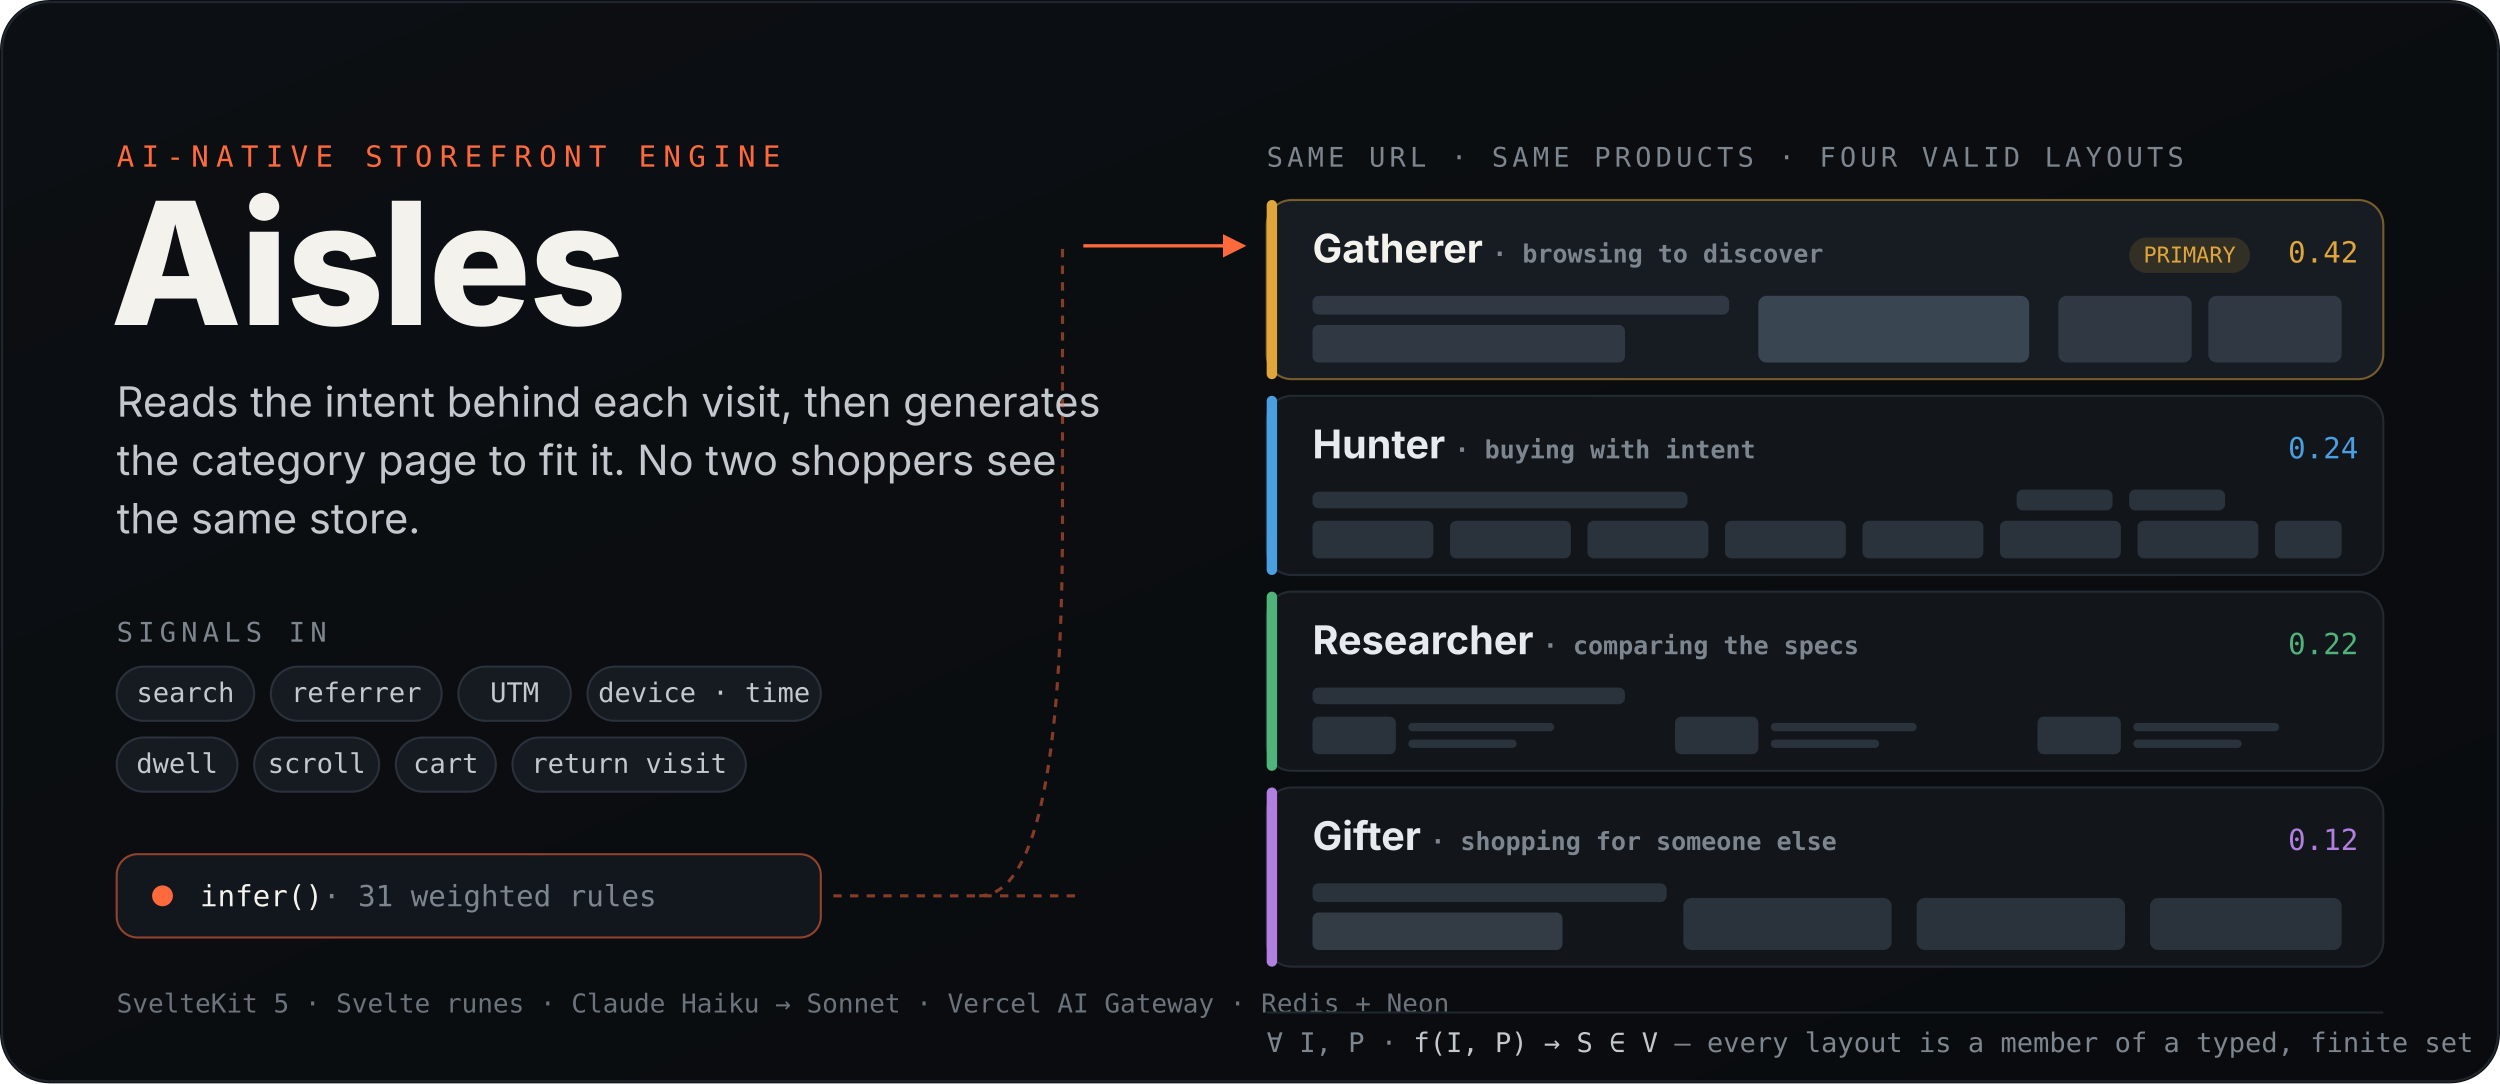
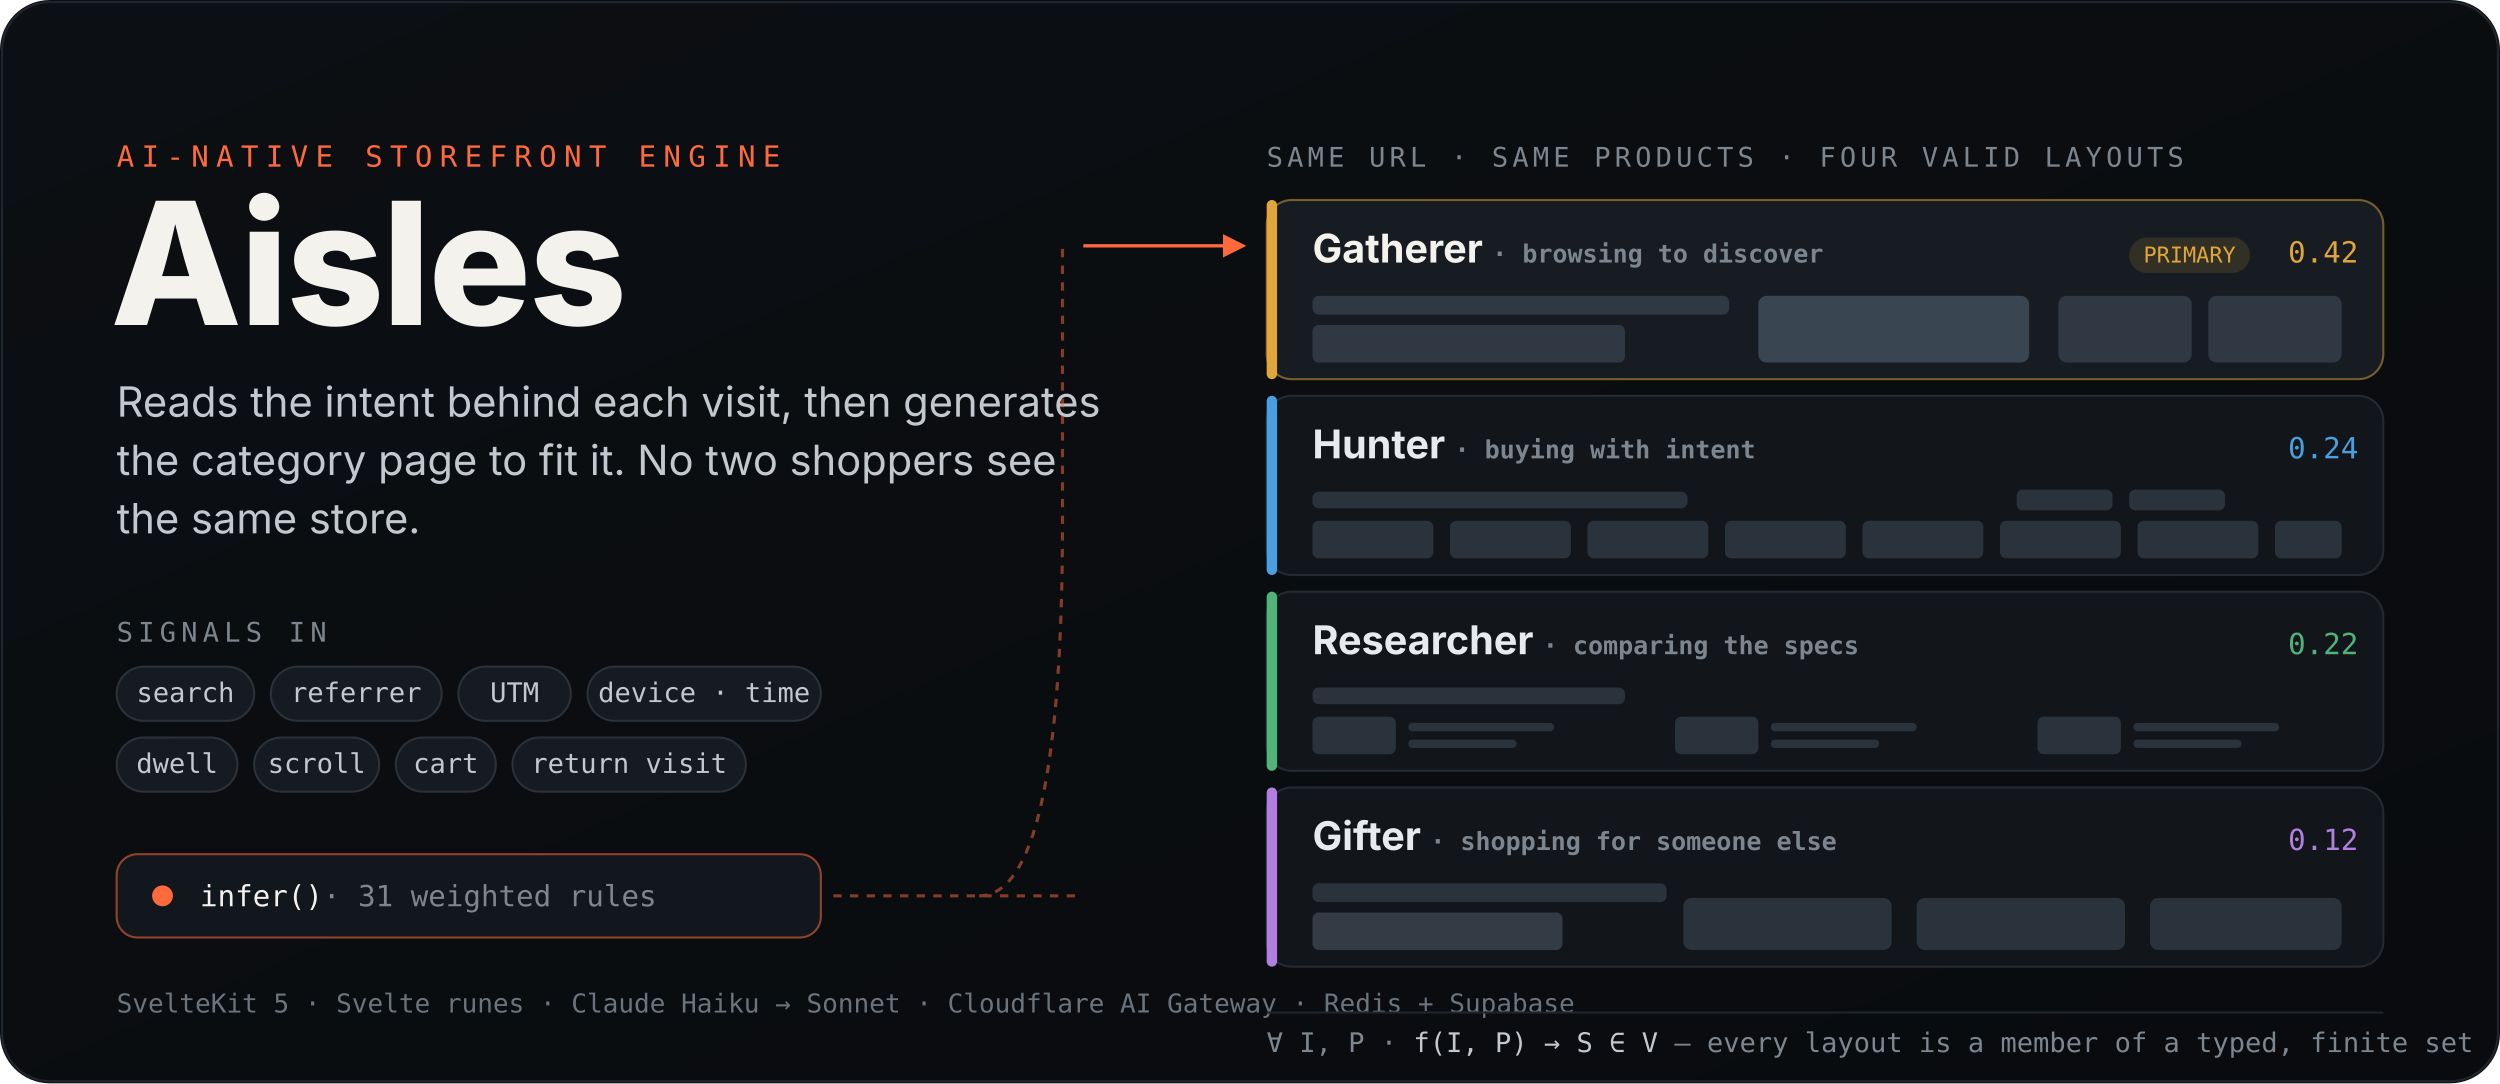
<svg xmlns="http://www.w3.org/2000/svg" width="1200" height="520" viewBox="0 0 1200 520" role="img" aria-labelledby="title desc" font-family="-apple-system, BlinkMacSystemFont, 'Segoe UI', sans-serif">
  <defs>
    <linearGradient id="bg" x1="0" y1="0" x2="1" y2="1">
      <stop offset="0" stop-color="#0c0f13" />
      <stop offset="1" stop-color="#090b0e" />
    </linearGradient>
    <marker id="arrow" viewBox="0 0 10 10" refX="8" refY="5" markerWidth="7" markerHeight="7" orient="auto-start-reverse">
      <path d="M0 0 L10 5 L0 10 z" fill="#ff6a3d" />
    </marker>
  </defs>
  <rect width="1200" height="520" rx="24" fill="url(#bg)" />
  <rect x="1" y="1" width="1198" height="518" rx="23" fill="none" stroke="#20262e" stroke-width="1" />
  <g transform="translate(56 0)">
    <text x="0" y="80" font-family="ui-monospace, SFMono-Regular, Menlo, monospace" font-size="14" letter-spacing="3.5" fill="#ff6a3d">AI-NATIVE STOREFRONT ENGINE</text>
    <text x="-3" y="156" font-size="82" font-weight="800" fill="#f4f2ec" letter-spacing="-1">Aisles</text>
    <text x="0" y="200" font-size="20" fill="#c3c8ce">Reads the intent behind each visit, then generates</text>
    <text x="0" y="228" font-size="20" fill="#c3c8ce">the category page to fit it. No two shoppers see</text>
    <text x="0" y="256" font-size="20" fill="#c3c8ce">the same store.</text>
    <text x="0" y="308" font-family="ui-monospace, SFMono-Regular, Menlo, monospace" font-size="13" letter-spacing="2.5" fill="#7d858e">SIGNALS IN</text>
    <g font-family="ui-monospace, SFMono-Regular, Menlo, monospace" font-size="13" fill="#c3c8ce">
      <g transform="translate(0 320)">
        <rect x="0" y="0" width="66" height="26" rx="13" fill="#161b21" stroke="#2a313a" />
        <text x="33" y="17" text-anchor="middle">search</text>
        <rect x="74" y="0" width="82" height="26" rx="13" fill="#161b21" stroke="#2a313a" />
        <text x="115" y="17" text-anchor="middle">referrer</text>
        <rect x="164" y="0" width="54" height="26" rx="13" fill="#161b21" stroke="#2a313a" />
        <text x="191" y="17" text-anchor="middle">UTM</text>
        <rect x="226" y="0" width="112" height="26" rx="13" fill="#161b21" stroke="#2a313a" />
        <text x="282" y="17" text-anchor="middle">device · time</text>
      </g>
      <g transform="translate(0 354)">
        <rect x="0" y="0" width="58" height="26" rx="13" fill="#161b21" stroke="#2a313a" />
        <text x="29" y="17" text-anchor="middle">dwell</text>
        <rect x="66" y="0" width="60" height="26" rx="13" fill="#161b21" stroke="#2a313a" />
        <text x="96" y="17" text-anchor="middle">scroll</text>
        <rect x="134" y="0" width="48" height="26" rx="13" fill="#161b21" stroke="#2a313a" />
        <text x="158" y="17" text-anchor="middle">cart</text>
        <rect x="190" y="0" width="112" height="26" rx="13" fill="#161b21" stroke="#2a313a" />
        <text x="246" y="17" text-anchor="middle">return visit</text>
      </g>
    </g>
    <g transform="translate(0 410)">
      <rect x="0" y="0" width="338" height="40" rx="10" fill="#12171d" stroke="#ff6a3d" stroke-opacity="0.55" />
      <circle cx="22" cy="20" r="5" fill="#ff6a3d" />
      <text x="40" y="25" font-family="ui-monospace, SFMono-Regular, Menlo, monospace" font-size="14" fill="#f4f2ec">infer()<tspan fill="#7d858e">  ·  31 weighted rules</tspan>
      </text>
    </g>
-     <text x="0" y="486" font-family="ui-monospace, SFMono-Regular, Menlo, monospace" font-size="12.5" fill="#6b737c">SvelteKit 5 · Svelte runes   ·   Claude Haiku → Sonnet   ·   Vercel AI Gateway   ·   Redis + Neon</text>
+     <text x="0" y="486" font-family="ui-monospace, SFMono-Regular, Menlo, monospace" font-size="12.5" fill="#6b737c">SvelteKit 5 · Svelte runes   ·   Claude Haiku → Sonnet   ·   Cloudflare AI Gateway   ·   Redis + Supabase</text>
  </g>
  <path d="M400 430 H 520 M470 430 q 40 0 40 -180 V 118" fill="none" stroke="#ff6a3d" stroke-opacity="0.5" stroke-width="1.5" stroke-dasharray="4 4" />
  <path d="M520 118 H 596" fill="none" stroke="#ff6a3d" stroke-width="1.6" marker-end="url(#arrow)" />
  <g transform="translate(608 0)">
    <text x="0" y="80" font-family="ui-monospace, SFMono-Regular, Menlo, monospace" font-size="13" letter-spacing="2" fill="#7d858e">SAME URL · SAME PRODUCTS · FOUR VALID LAYOUTS</text>
    <g transform="translate(0 96)">
      <rect x="0" y="0" width="536" height="86" rx="12" fill="#161c22" stroke="#e0a63c" stroke-opacity="0.5" />
      <rect x="0" y="0" width="5" height="86" rx="2.5" fill="#e0a63c" />
      <text x="22" y="30" font-size="19" font-weight="700" fill="#f4f2ec">Gatherer <tspan font-size="12" font-family="ui-monospace, monospace" fill="#7d858e">· browsing to discover</tspan>
      </text>
      <text x="524" y="30" text-anchor="end" font-family="ui-monospace, monospace" font-size="14" fill="#e0a63c">0.42</text>
      <rect x="414" y="18" width="58" height="17" rx="8.5" fill="#e0a63c" fill-opacity="0.14" />
      <text x="443" y="30" text-anchor="middle" font-family="ui-monospace, monospace" font-size="10.5" fill="#e0a63c">PRIMARY</text>
      <g fill="#2f3843">
        <rect x="22" y="46" width="200" height="9" rx="3" />
        <rect x="22" y="60" width="150" height="18" rx="3" />
        <rect x="236" y="46" width="130" height="32" rx="4" fill="#3a4552" />
        <rect x="380" y="46" width="64" height="32" rx="4" />
        <rect x="452" y="46" width="64" height="32" rx="4" />
      </g>
    </g>
    <g transform="translate(0 190)">
      <rect x="0" y="0" width="536" height="86" rx="12" fill="#12161b" stroke="#232a32" />
      <rect x="0" y="0" width="5" height="86" rx="2.5" fill="#4a9fe0" />
      <text x="22" y="30" font-size="19" font-weight="700" fill="#e7eaee">Hunter <tspan font-size="12" font-family="ui-monospace, monospace" fill="#7d858e">· buying with intent</tspan>
      </text>
      <text x="524" y="30" text-anchor="end" font-family="ui-monospace, monospace" font-size="14" fill="#4a9fe0">0.24</text>
      <g fill="#2a323b">
        <rect x="22" y="46" width="180" height="8" rx="3" />
        <rect x="360" y="45" width="46" height="10" rx="3" />
        <rect x="414" y="45" width="46" height="10" rx="3" />
        <g>
          <rect x="22" y="60" width="58" height="18" rx="3" />
          <rect x="88" y="60" width="58" height="18" rx="3" />
          <rect x="154" y="60" width="58" height="18" rx="3" />
          <rect x="220" y="60" width="58" height="18" rx="3" />
          <rect x="286" y="60" width="58" height="18" rx="3" />
          <rect x="352" y="60" width="58" height="18" rx="3" />
          <rect x="418" y="60" width="58" height="18" rx="3" />
          <rect x="484" y="60" width="32" height="18" rx="3" />
        </g>
      </g>
    </g>
    <g transform="translate(0 284)">
      <rect x="0" y="0" width="536" height="86" rx="12" fill="#12161b" stroke="#232a32" />
      <rect x="0" y="0" width="5" height="86" rx="2.5" fill="#4fb37a" />
      <text x="22" y="30" font-size="19" font-weight="700" fill="#e7eaee">Researcher <tspan font-size="12" font-family="ui-monospace, monospace" fill="#7d858e">· comparing the specs</tspan>
      </text>
      <text x="524" y="30" text-anchor="end" font-family="ui-monospace, monospace" font-size="14" fill="#4fb37a">0.22</text>
      <g fill="#2a323b">
        <rect x="22" y="46" width="150" height="8" rx="3" />
        <g>
          <rect x="22" y="60" width="40" height="18" rx="3" />
          <rect x="68" y="63" width="70" height="4" rx="2" />
          <rect x="68" y="71" width="52" height="4" rx="2" />
          <rect x="196" y="60" width="40" height="18" rx="3" />
          <rect x="242" y="63" width="70" height="4" rx="2" />
          <rect x="242" y="71" width="52" height="4" rx="2" />
          <rect x="370" y="60" width="40" height="18" rx="3" />
          <rect x="416" y="63" width="70" height="4" rx="2" />
          <rect x="416" y="71" width="52" height="4" rx="2" />
        </g>
      </g>
    </g>
    <g transform="translate(0 378)">
      <rect x="0" y="0" width="536" height="86" rx="12" fill="#12161b" stroke="#232a32" />
      <rect x="0" y="0" width="5" height="86" rx="2.5" fill="#b07fe0" />
      <text x="22" y="30" font-size="19" font-weight="700" fill="#e7eaee">Gifter <tspan font-size="12" font-family="ui-monospace, monospace" fill="#7d858e">· shopping for someone else</tspan>
      </text>
      <text x="524" y="30" text-anchor="end" font-family="ui-monospace, monospace" font-size="14" fill="#b07fe0">0.12</text>
      <g fill="#2a323b">
        <rect x="22" y="46" width="170" height="9" rx="3" />
        <rect x="22" y="60" width="120" height="18" rx="3" fill="#333b45" />
        <rect x="200" y="53" width="100" height="25" rx="4" />
        <rect x="312" y="53" width="100" height="25" rx="4" />
        <rect x="424" y="53" width="92" height="25" rx="4" />
      </g>
    </g>
  </g>
  <line x1="608" y1="486" x2="1144" y2="486" stroke="#20262e" />
  <text x="608" y="505" font-family="ui-monospace, SFMono-Regular, Menlo, monospace" font-size="13" fill="#7d858e">∀ I, P · <tspan fill="#c3c8ce">f(I, P) → S ∈ V</tspan>  —  every layout is a member of a typed, finite set</text>
</svg>
